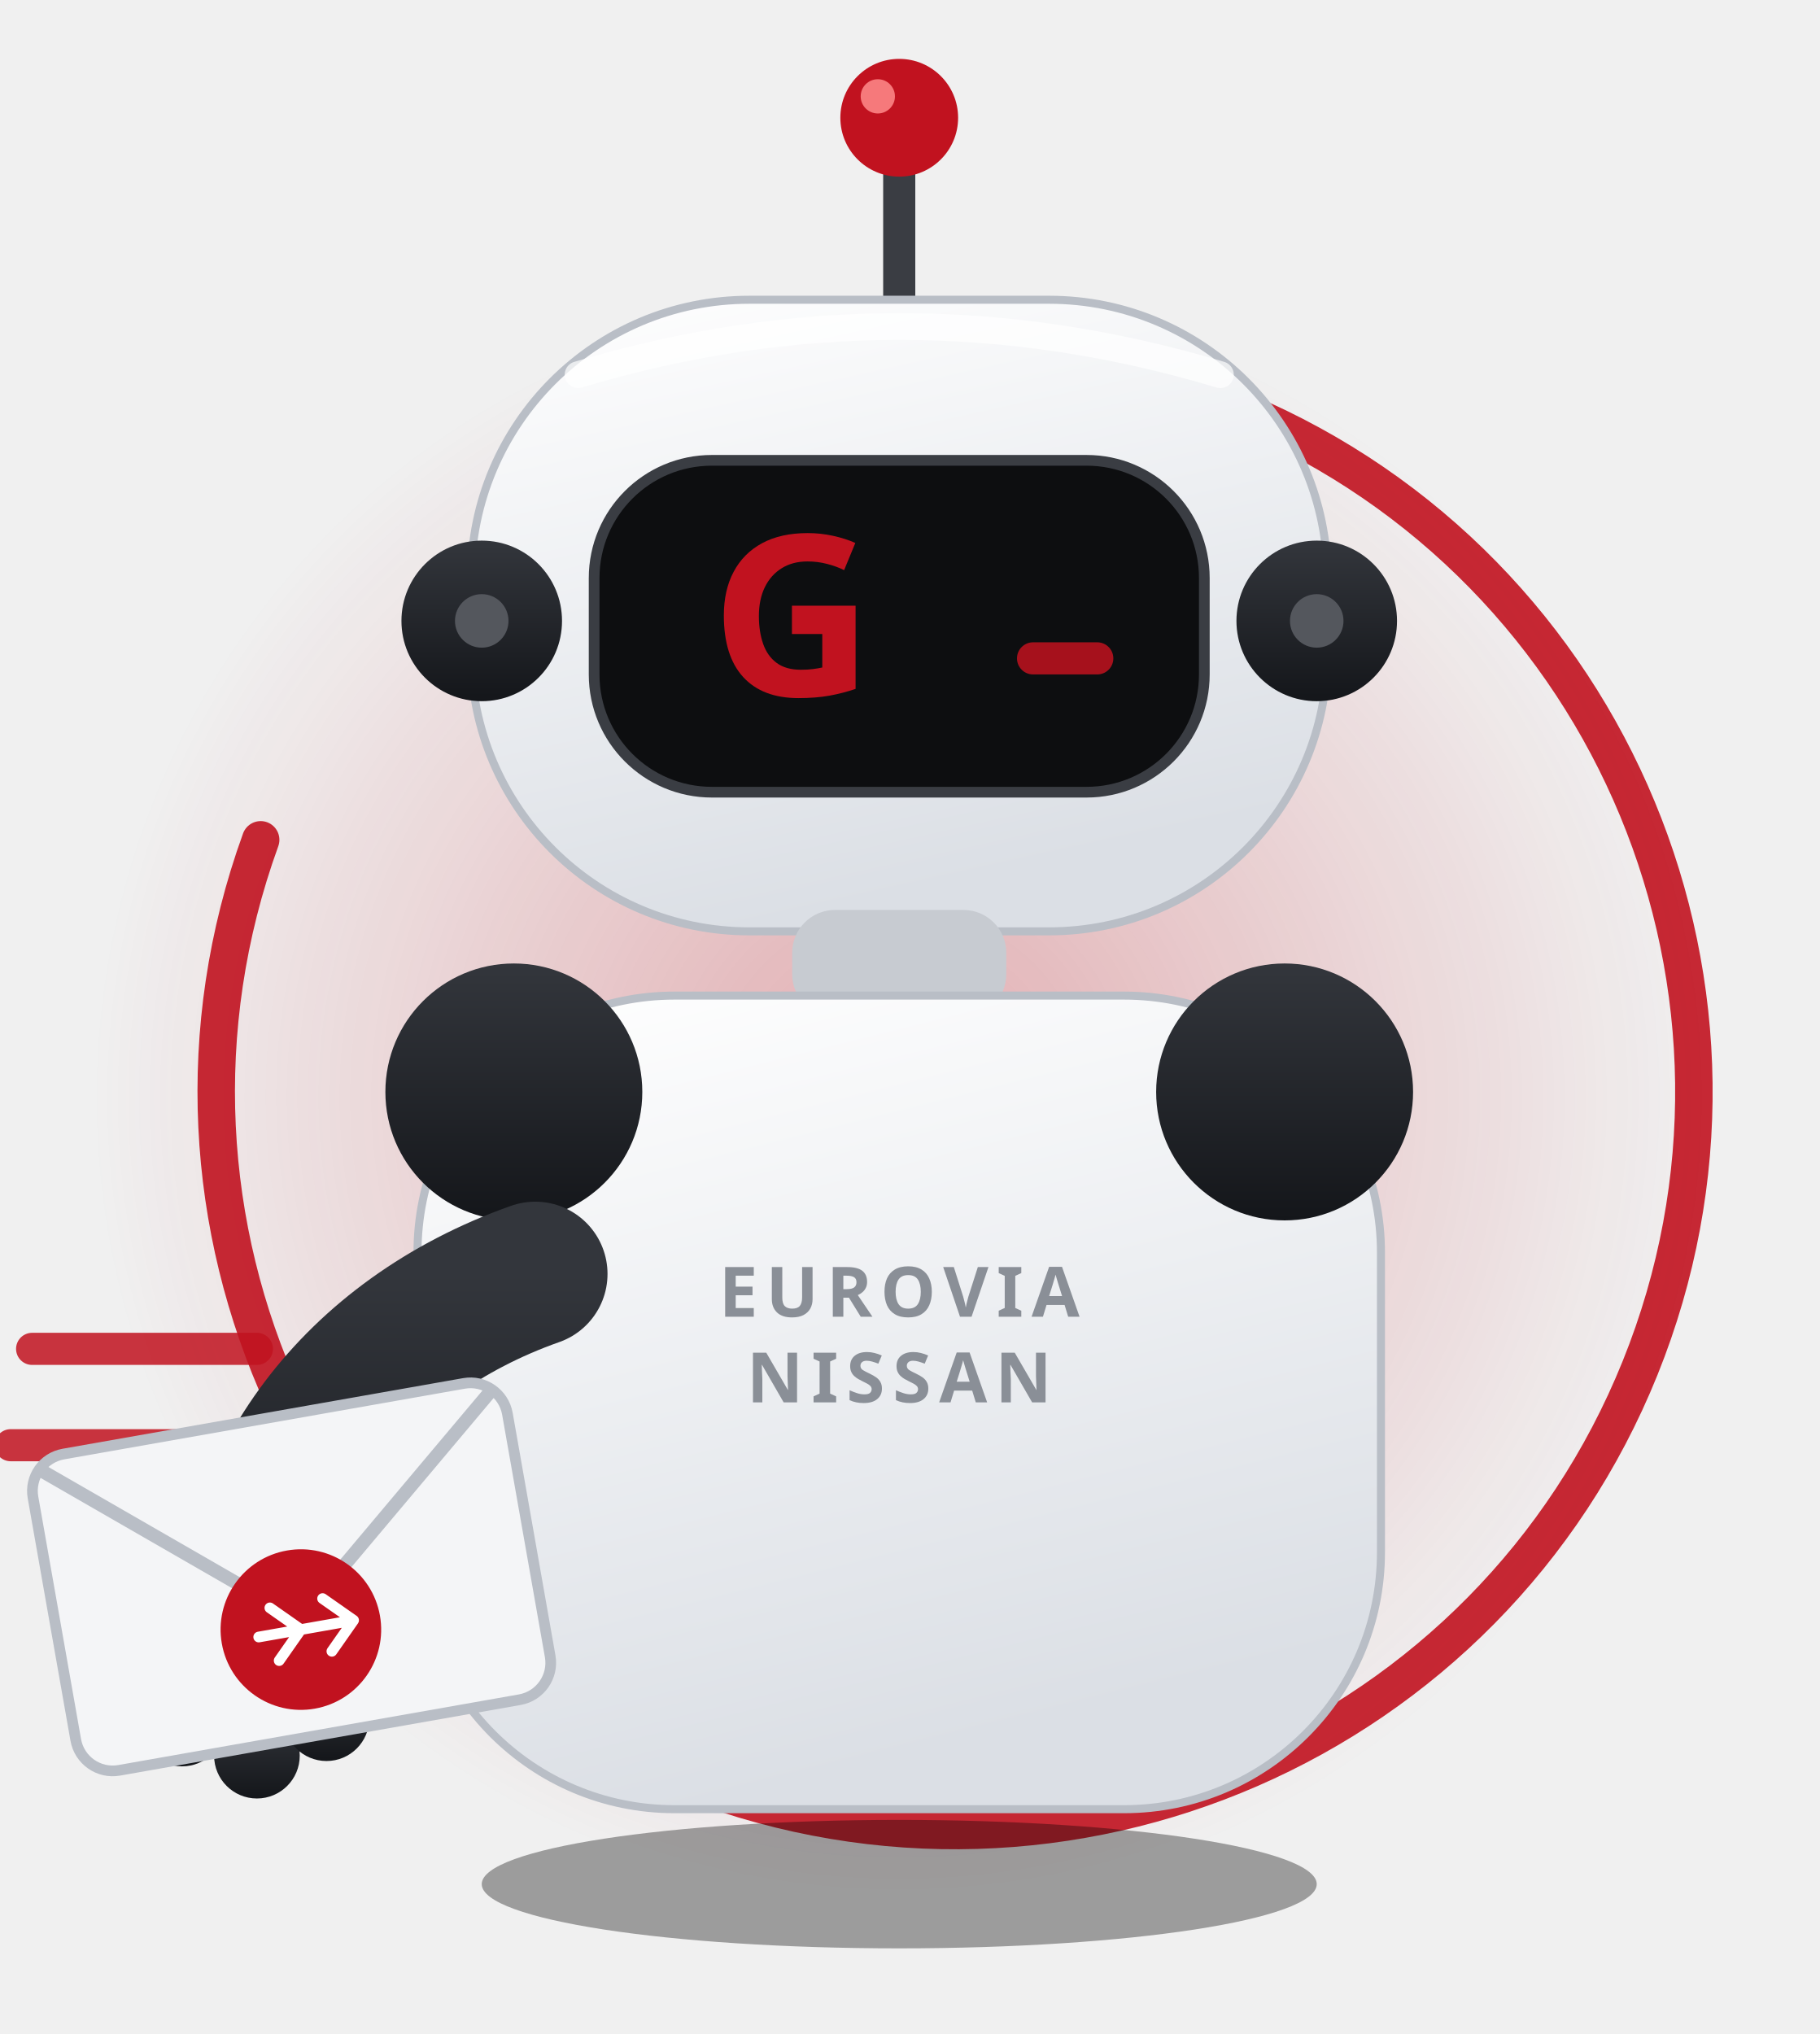
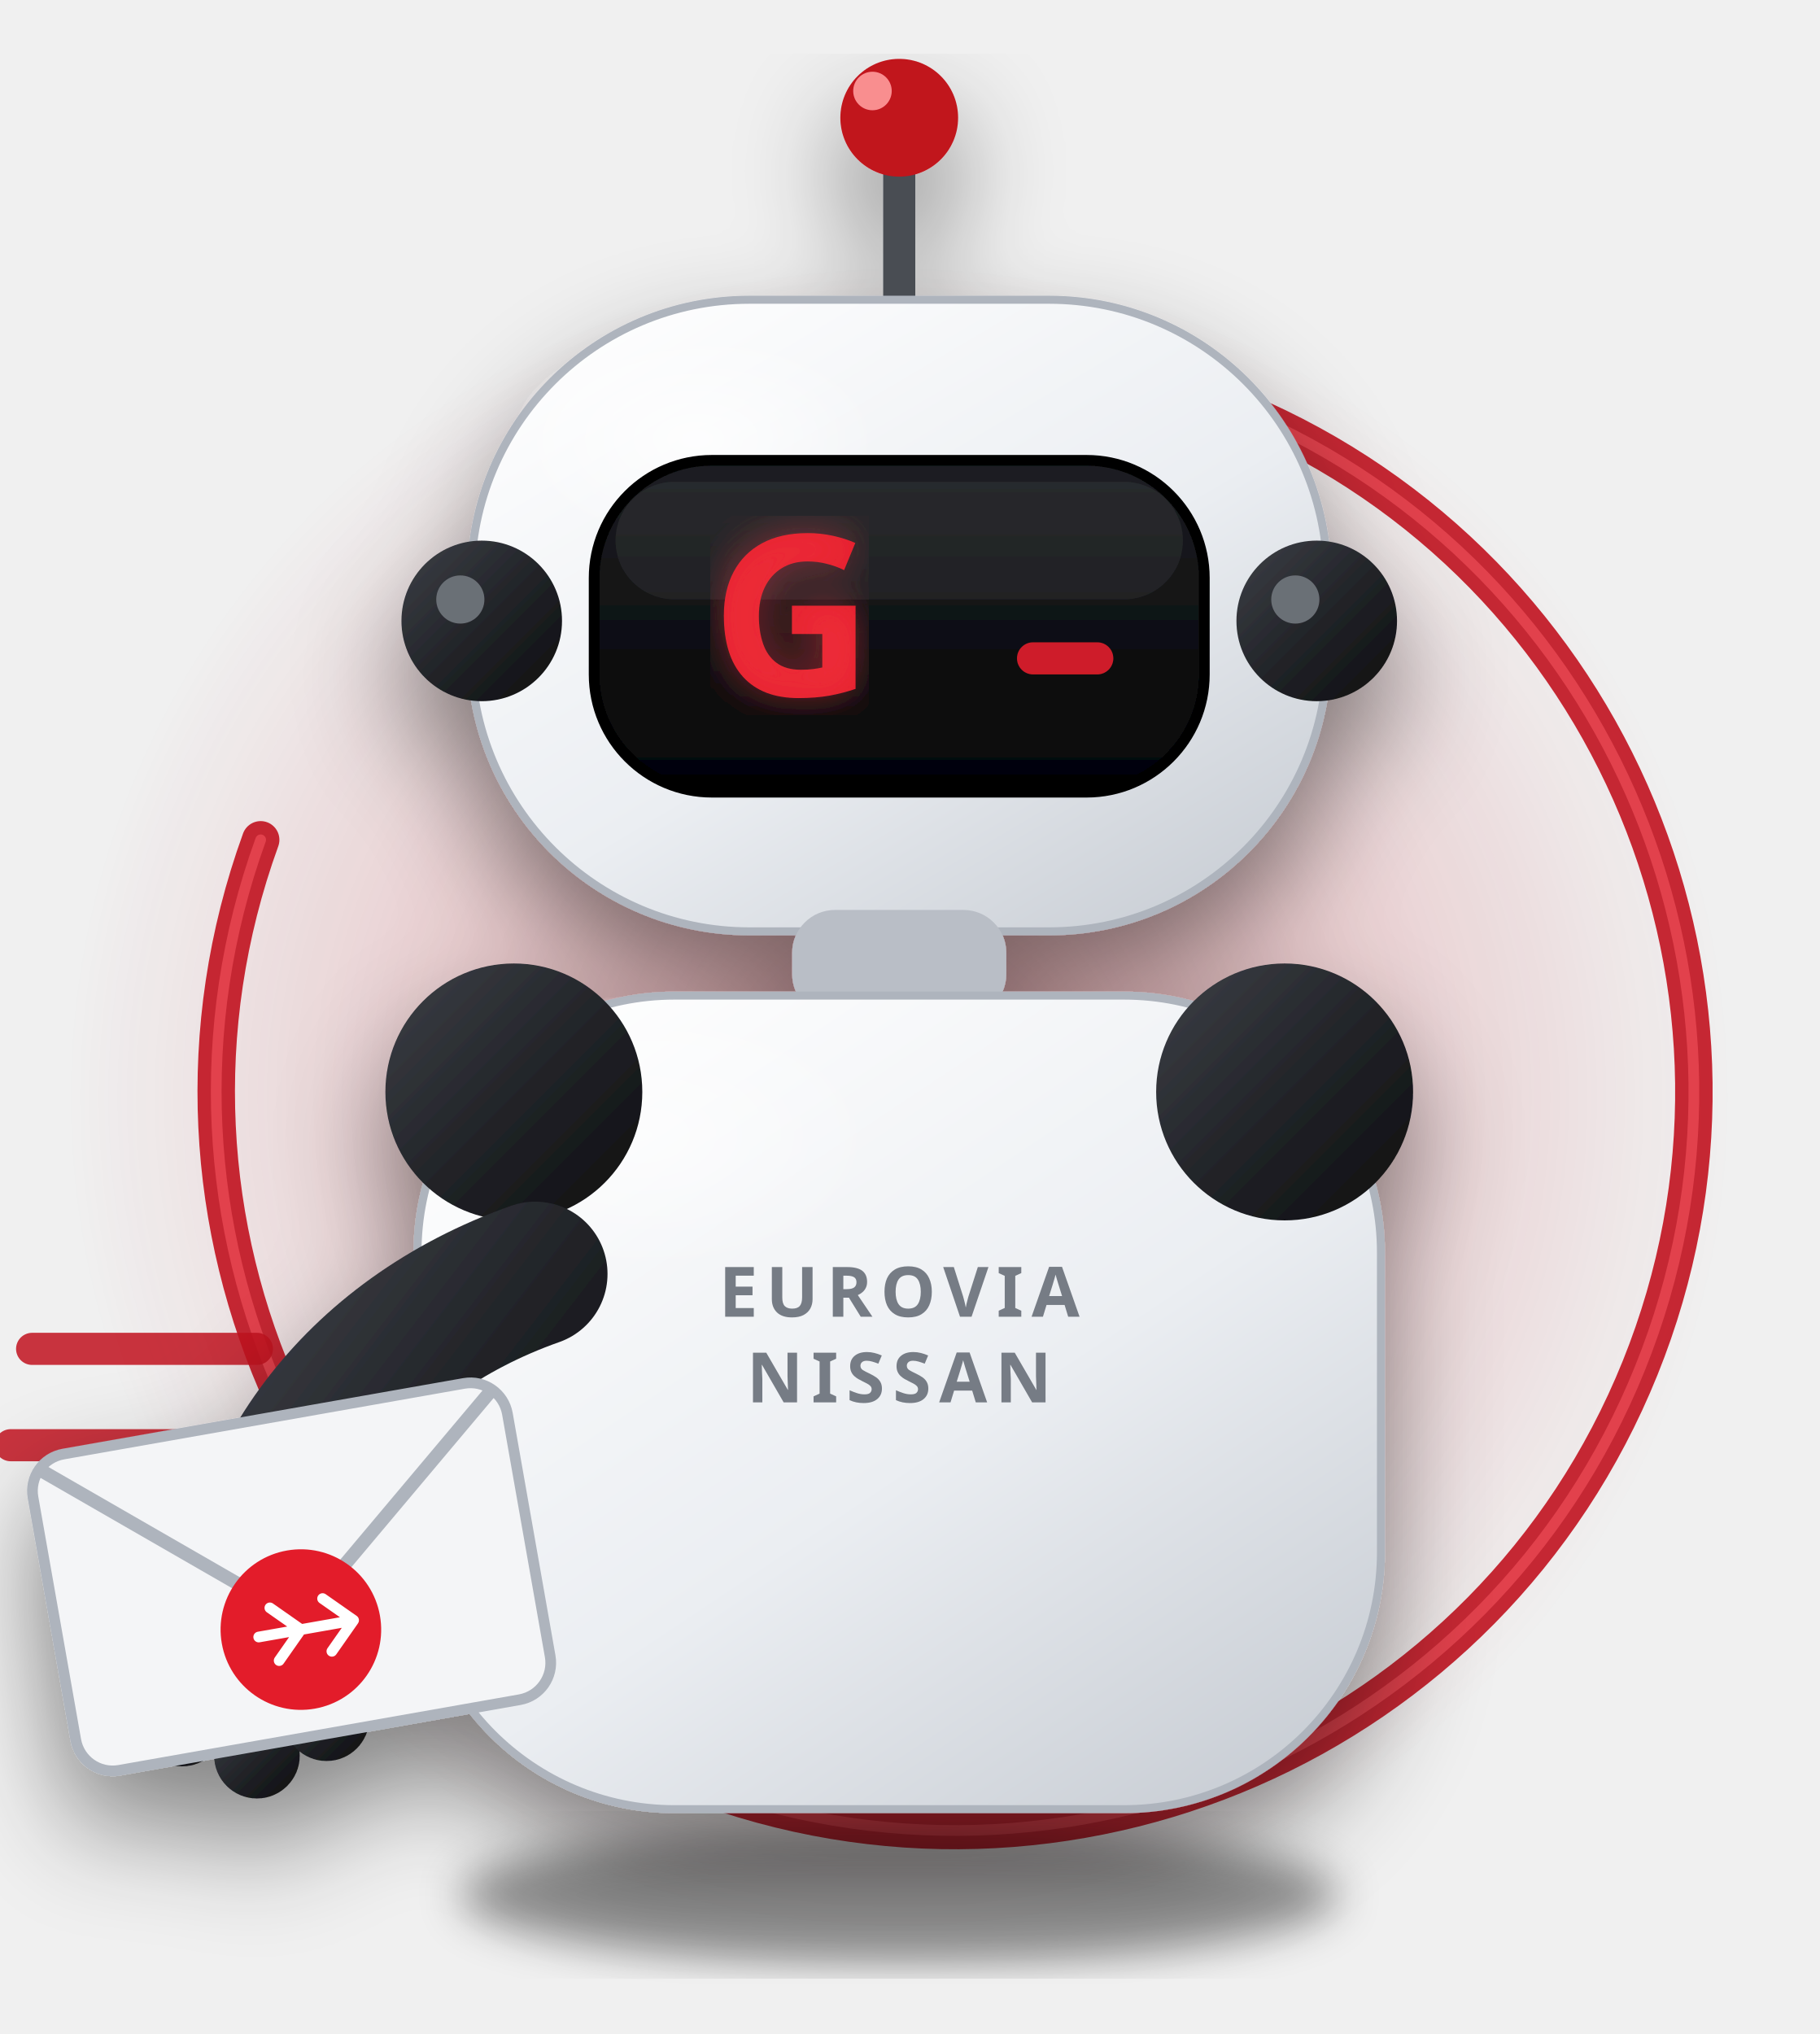
- <svg xmlns="http://www.w3.org/2000/svg" viewBox="0 0 340 380">
+ <svg xmlns="http://www.w3.org/2000/svg" class="gbot-mark" viewBox="0 0 340 380">
  <defs>
-     <linearGradient id="bodyGrad" x1="0" y1="0" x2="0.3" y2="1">
+     <linearGradient id="bodyGrad-splash" x1="0.1" y1="0" x2="0.9" y2="1">
      <stop offset="0%" stop-color="#FFFFFF" />
-       <stop offset="100%" stop-color="#DBDFE5" />
+       <stop offset="55%" stop-color="#EBEEF2" />
+       <stop offset="100%" stop-color="#C7CCD3" />
    </linearGradient>
-     <linearGradient id="darkGrad" x1="0" y1="0" x2="0" y2="1">
-       <stop offset="0%" stop-color="#33363C" />
-       <stop offset="100%" stop-color="#14161A" />
+     <linearGradient id="darkGrad-splash" x1="0" y1="0" x2="1" y2="1">
+       <stop offset="0%" stop-color="#3d4047" />
+       <stop offset="55%" stop-color="#202226" />
+       <stop offset="100%" stop-color="#0c0d0f" />
    </linearGradient>
-     <radialGradient id="ringGlow" cx="50%" cy="50%" r="50%">
-       <stop offset="0%" stop-color="#C1121F" stop-opacity="0.30" />
+     <radialGradient id="ringGlow-splash" cx="50%" cy="50%" r="50%">
+       <stop offset="0%" stop-color="#C1121F" stop-opacity="0.35" />
      <stop offset="100%" stop-color="#C1121F" stop-opacity="0" />
    </radialGradient>
+     <radialGradient id="specular-splash" cx="50%" cy="50%" r="50%">
+       <stop offset="0%" stop-color="#ffffff" stop-opacity="0.95" />
+       <stop offset="100%" stop-color="#ffffff" stop-opacity="0" />
+     </radialGradient>
+     <linearGradient id="visorGrad-splash" x1="0" y1="0" x2="0" y2="1">
+       <stop offset="0%" stop-color="#1c1e22" />
+       <stop offset="100%" stop-color="#040405" />
+     </linearGradient>
+     <filter id="softShadow-splash" x="-60%" y="-60%" width="220%" height="220%">
+       <feDropShadow dx="0" dy="10" stdDeviation="10" flood-color="#000000" flood-opacity="0.45" />
+     </filter>
+     <filter id="blurSm-splash">
+       <feGaussianBlur stdDeviation="4" />
+     </filter>
  </defs>
-   <circle cx="168" cy="205" r="150" fill="url(#ringGlow)" />
+   <circle cx="168" cy="205" r="158" fill="url(#ringGlow-splash)" />
  <path d="M 232.3 76.9 A 138 138 0 1 1 48.7 156.9" fill="none" stroke="#C1121F" stroke-width="7" stroke-linecap="round" opacity="0.9" />
+   <path d="M 232.3 76.9 A 138 138 0 1 1 48.7 156.9" fill="none" stroke="#ff5b66" stroke-width="2" stroke-linecap="round" opacity="0.5" />
  <g stroke="#C1121F" stroke-width="6" stroke-linecap="round" opacity="0.85">
    <line x1="6" y1="252" x2="48" y2="252" />
    <line x1="2" y1="270" x2="40" y2="270" />
    <line x1="10" y1="288" x2="44" y2="288" />
  </g>
-   <ellipse cx="168" cy="352" rx="78" ry="12" fill="#000" opacity="0.35" />
-   <line x1="168" y1="28" x2="168" y2="60" stroke="#3a3d43" stroke-width="6" stroke-linecap="round" />
-   <circle cx="168" cy="22" r="11" fill="#C1121F" />
-   <circle cx="164" cy="18" r="3.2" fill="#ff8b8b" opacity="0.85" />
-   <rect x="88" y="56" width="160" height="118" rx="52" fill="url(#bodyGrad)" stroke="#B9BEC6" stroke-width="1.5" />
-   <path d="M 108 70 Q 168 52 228 70" fill="none" stroke="#fff" stroke-width="5" stroke-linecap="round" opacity="0.7" />
-   <circle cx="90" cy="116" r="15" fill="url(#darkGrad)" />
-   <circle cx="246" cy="116" r="15" fill="url(#darkGrad)" />
-   <circle cx="90" cy="116" r="5" fill="#54575d" />
-   <circle cx="246" cy="116" r="5" fill="#54575d" />
-   <rect x="111" y="86" width="114" height="62" rx="22" fill="#0D0E10" stroke="#3a3d43" stroke-width="2" />
-   <text x="148" y="130" font-family="Space Grotesk, sans-serif" font-size="42" font-weight="700" fill="#C1121F" text-anchor="middle">G</text>
-   <rect x="190" y="120" width="18" height="6" rx="3" fill="#C1121F" opacity="0.85" />
-   <rect x="148" y="170" width="40" height="20" rx="8" fill="#c7cbd1" />
-   <rect x="78" y="186" width="180" height="152" rx="48" fill="url(#bodyGrad)" stroke="#B9BEC6" stroke-width="1.5" />
-   <circle cx="96" cy="204" r="24" fill="url(#darkGrad)" />
-   <circle cx="240" cy="204" r="24" fill="url(#darkGrad)" />
-   <text x="168" y="246" font-family="Space Grotesk, sans-serif" font-size="13" font-weight="700" letter-spacing="1.5" fill="#8a8f97" text-anchor="middle">EUROVIA</text>
-   <text x="168" y="262" font-family="Space Grotesk, sans-serif" font-size="13" font-weight="700" letter-spacing="1.5" fill="#8a8f97" text-anchor="middle">NISSAN</text>
-   <path d="M 100 238 C 66 250, 46 278, 46 308" fill="none" stroke="url(#darkGrad)" stroke-width="27" stroke-linecap="round" />
-   <g fill="url(#darkGrad)">
-     <circle cx="46" cy="312" r="16" />
-     <circle cx="34" cy="322" r="8" />
-     <circle cx="48" cy="328" r="8" />
-     <circle cx="61" cy="321" r="8" />
-   </g>
-   <g transform="translate(-2,268) rotate(-10)">
-     <rect x="6" y="6" width="90" height="60" rx="7" fill="#F4F5F7" stroke="#B9BEC6" stroke-width="2" />
-     <path d="M8 8 L51 44 L94 8" fill="none" stroke="#B9BEC6" stroke-width="2.5" />
-     <circle cx="51" cy="46" r="15" fill="#C1121F" />
-     <path d="M43 46 h16 M46 41 l5 5 -5 5 M56 41 l5 5 -5 5" stroke="#fff" stroke-width="2" stroke-linecap="round" stroke-linejoin="round" fill="none" />
+   <ellipse cx="168" cy="354" rx="82" ry="13" fill="#000" opacity="0.4" filter="url(#blurSm-splash)" />
+   <g filter="url(#softShadow-splash)">
+     <line x1="168" y1="28" x2="168" y2="60" stroke="#4a4d53" stroke-width="6" stroke-linecap="round" />
+     <circle cx="168" cy="22" r="11" fill="#C1121F" />
+     <circle cx="163" cy="17" r="3.6" fill="#ff9b9b" opacity="0.9" />
+     <rect x="88" y="56" width="160" height="118" rx="52" fill="url(#bodyGrad-splash)" stroke="#AEB4BD" stroke-width="1.5" />
+     <ellipse cx="130" cy="82" rx="34" ry="20" fill="url(#specular-splash)" opacity="0.8" />
+     <circle cx="90" cy="116" r="15" fill="url(#darkGrad-splash)" />
+     <circle cx="246" cy="116" r="15" fill="url(#darkGrad-splash)" />
+     <circle cx="86" cy="112" r="4.5" fill="#6b6f76" />
+     <circle cx="242" cy="112" r="4.5" fill="#6b6f76" />
+     <rect x="111" y="86" width="114" height="62" rx="22" fill="url(#visorGrad-splash)" stroke="#000" stroke-width="2" />
+     <rect x="115" y="90" width="106" height="22" rx="11" fill="#ffffff" opacity="0.06" />
+     <text x="148" y="130" font-family="Space Grotesk, sans-serif" font-size="42" font-weight="700" fill="#E31E2B" text-anchor="middle">G</text>
+     <text x="148" y="130" font-family="Space Grotesk, sans-serif" font-size="42" font-weight="700" fill="#ff4550" text-anchor="middle" opacity="0.5" filter="url(#blurSm-splash)">G</text>
+     <rect x="190" y="120" width="18" height="6" rx="3" fill="#E31E2B" opacity="0.9" />
+     <rect x="148" y="170" width="40" height="20" rx="8" fill="#b9bec6" />
+     <rect x="78" y="186" width="180" height="152" rx="48" fill="url(#bodyGrad-splash)" stroke="#AEB4BD" stroke-width="1.5" />
+     <ellipse cx="120" cy="212" rx="44" ry="26" fill="url(#specular-splash)" opacity="0.55" />
+     <circle cx="96" cy="204" r="24" fill="url(#darkGrad-splash)" />
+     <circle cx="240" cy="204" r="24" fill="url(#darkGrad-splash)" />
+     <text x="168" y="246" font-family="Space Grotesk, sans-serif" font-size="13" font-weight="700" letter-spacing="1.5" fill="#767c85" text-anchor="middle">EUROVIA</text>
+     <text x="168" y="262" font-family="Space Grotesk, sans-serif" font-size="13" font-weight="700" letter-spacing="1.5" fill="#767c85" text-anchor="middle">NISSAN</text>
+     <path d="M 100 238 C 66 250, 46 278, 46 308" fill="none" stroke="url(#darkGrad-splash)" stroke-width="27" stroke-linecap="round" />
+     <g fill="url(#darkGrad-splash)">
+       <circle cx="46" cy="312" r="16" />
+       <circle cx="34" cy="322" r="8" />
+       <circle cx="48" cy="328" r="8" />
+       <circle cx="61" cy="321" r="8" />
+     </g>
+     <g transform="translate(-2,268) rotate(-10)">
+       <rect x="6" y="6" width="90" height="60" rx="7" fill="#F4F5F7" stroke="#AEB4BD" stroke-width="2" />
+       <path d="M8 8 L51 44 L94 8" fill="none" stroke="#AEB4BD" stroke-width="2.5" />
+       <circle cx="51" cy="46" r="15" fill="#E31E2B" />
+       <path d="M43 46 h16 M46 41 l5 5 -5 5 M56 41 l5 5 -5 5" stroke="#fff" stroke-width="2" stroke-linecap="round" stroke-linejoin="round" fill="none" />
+     </g>
  </g>
</svg>
